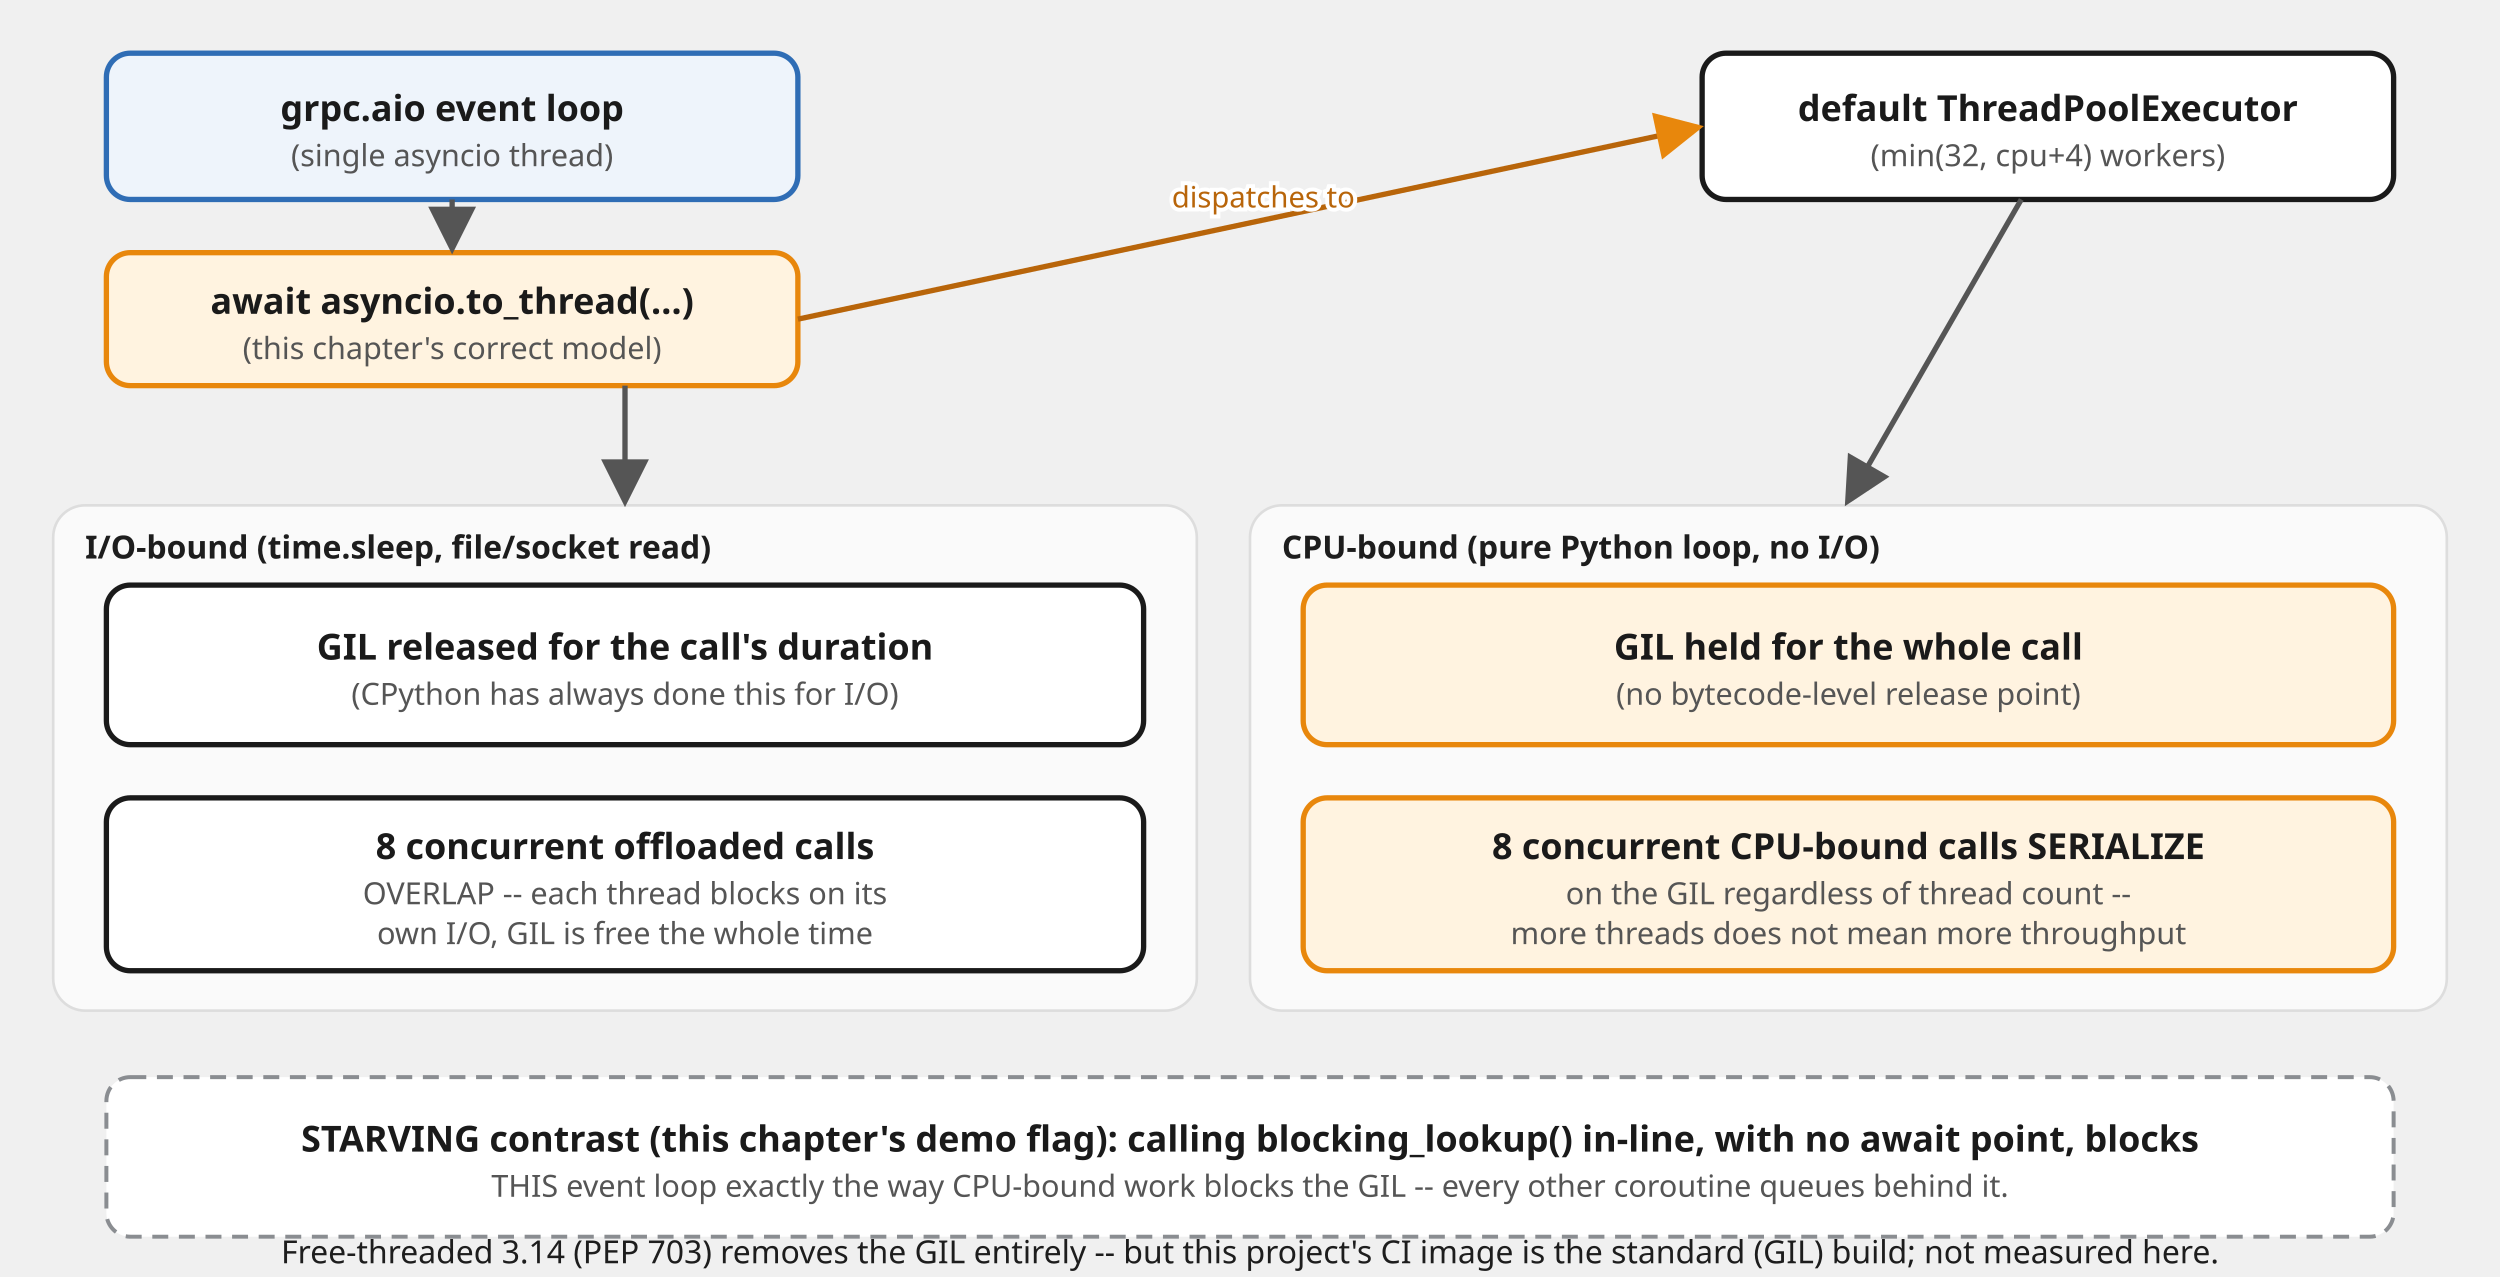
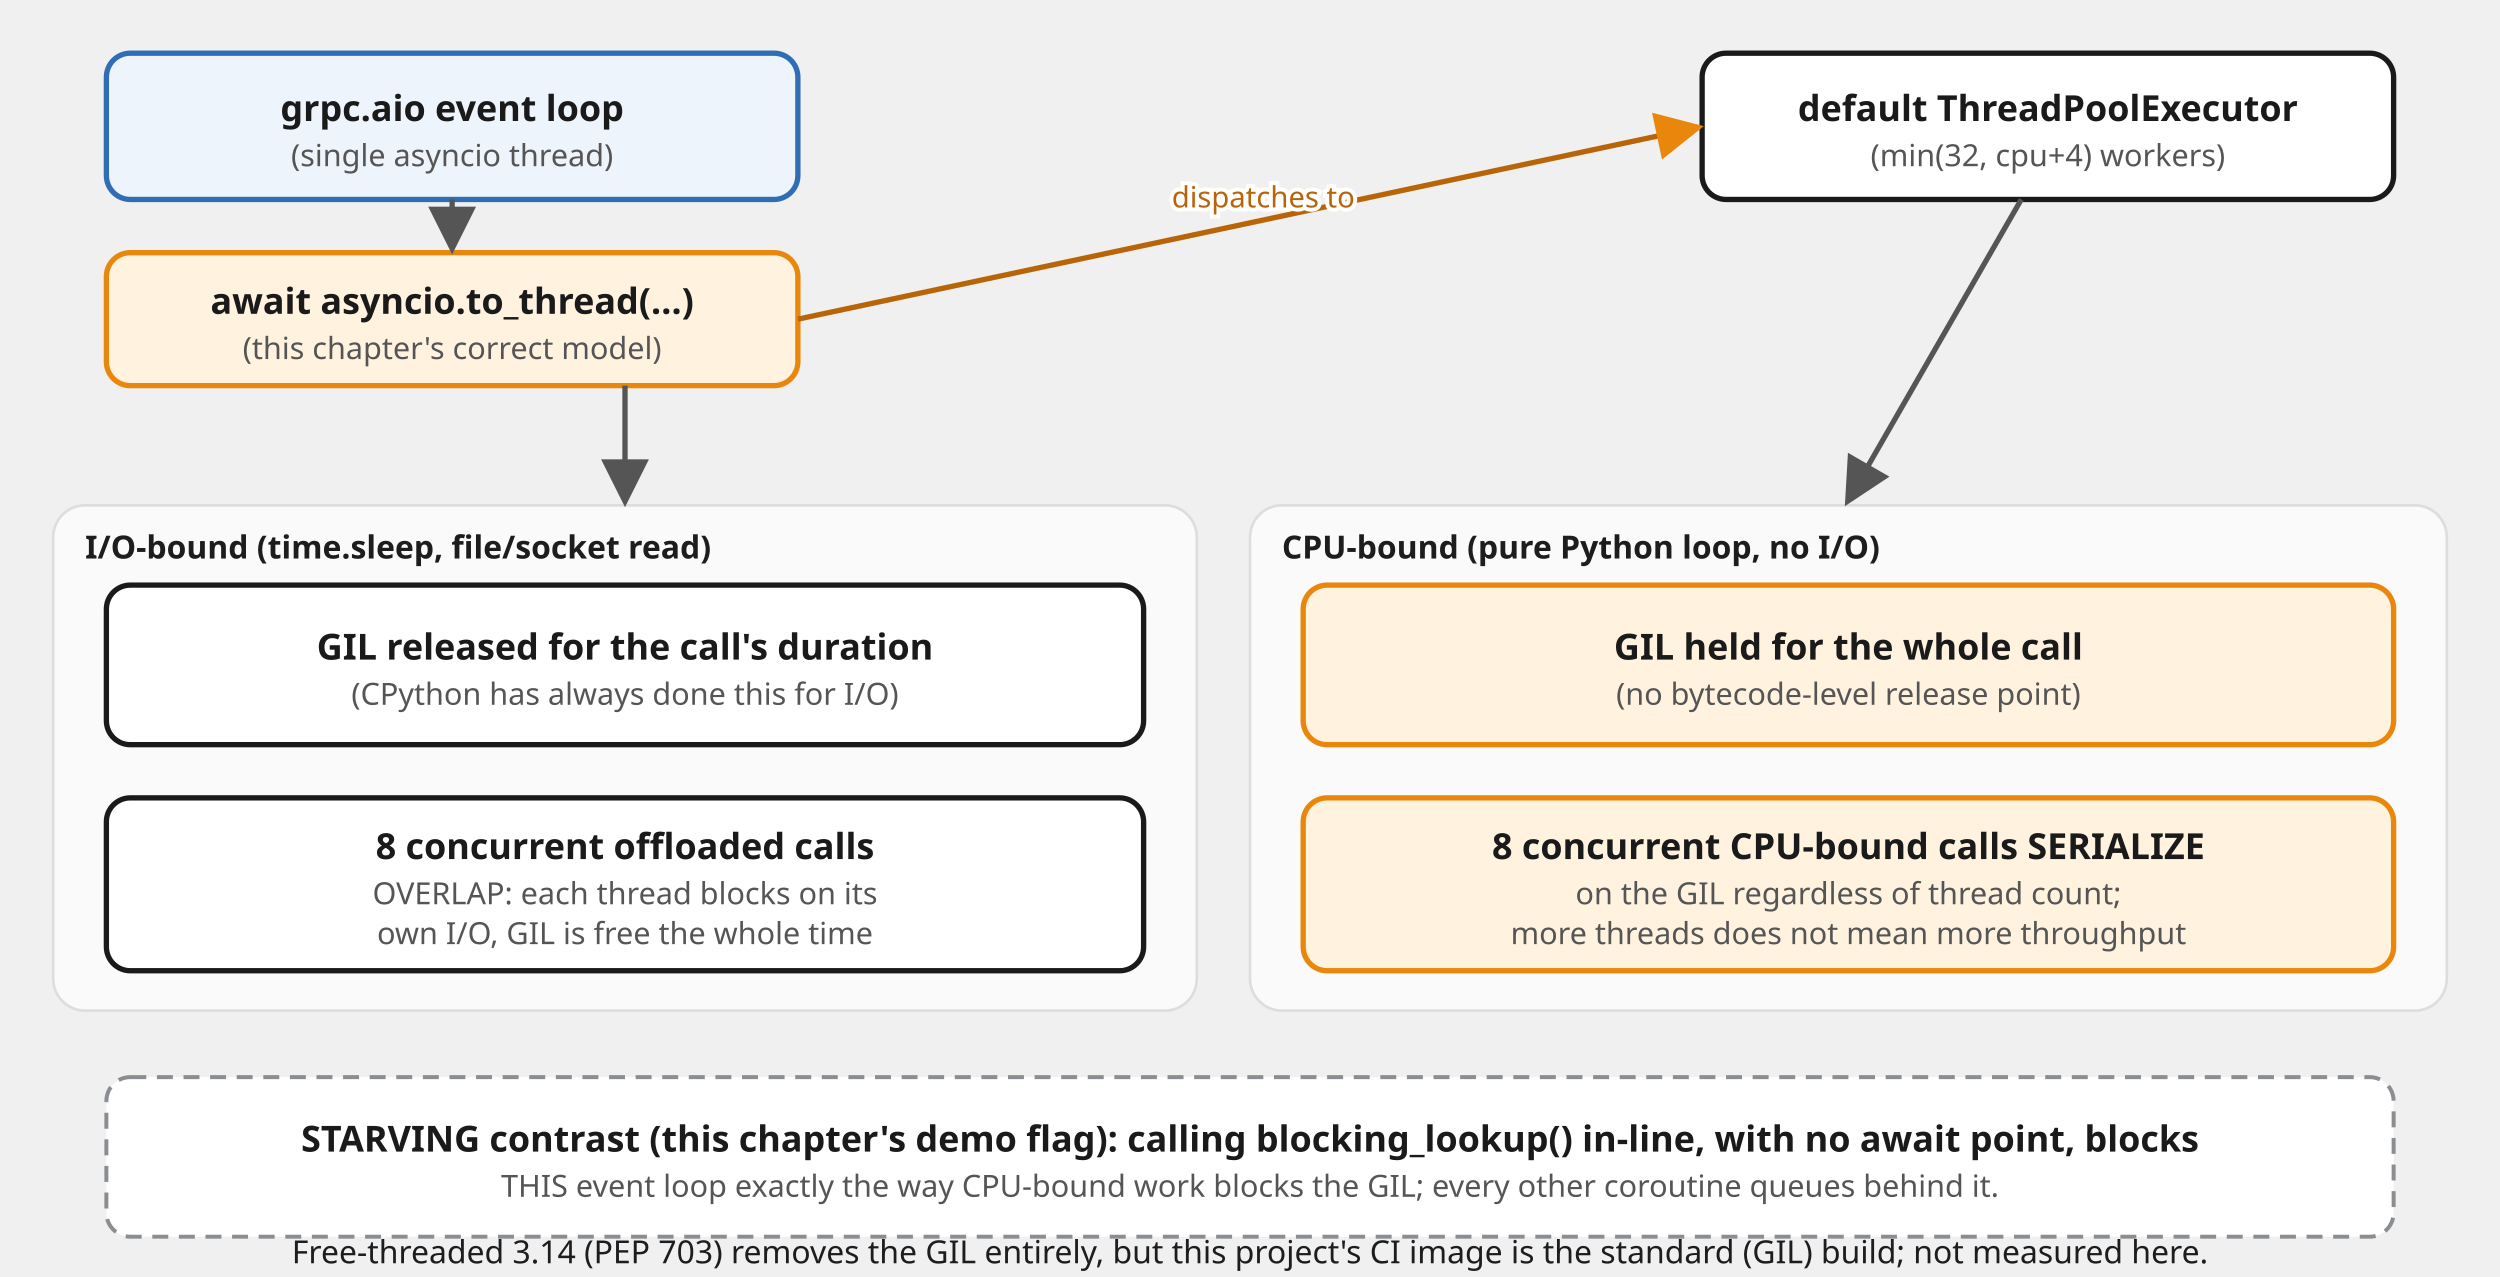
<svg xmlns="http://www.w3.org/2000/svg" viewBox="0 0 940 480" font-family="'Red Hat Text', system-ui, sans-serif" role="img">
  <defs>
    <marker id="a" viewBox="0 0 10 10" refX="8.5" refY="5" markerWidth="9" markerHeight="9" orient="auto-start-reverse">
      <path d="M0,0 L10,5 L0,10 z" fill="#555" />
    </marker>
    <marker id="am" viewBox="0 0 10 10" refX="8.5" refY="5" markerWidth="9" markerHeight="9" orient="auto-start-reverse">
      <path d="M0,0 L10,5 L0,10 z" fill="#e8870c" />
    </marker>
  </defs>
  <rect x="20" y="190" width="430" height="190" rx="12" fill="#fafafa" stroke="#ddd" />
  <text x="32" y="210" font-size="12" font-weight="700" fill="#1d1d1d">I/O-bound (time.sleep, file/socket read)</text>
  <rect x="470" y="190" width="450" height="190" rx="12" fill="#fafafa" stroke="#ddd" />
  <text x="482" y="210" font-size="12" font-weight="700" fill="#1d1d1d">CPU-bound (pure Python loop, no I/O)</text>
  <rect x="40" y="20" width="260" height="55" rx="9" fill="#eef4fb" stroke="#2f6db5" stroke-width="2" />
  <text x="170.0" y="45.5" font-size="13.5" font-weight="700" fill="#1a1a1a" text-anchor="middle">grpc.aio event loop</text>
  <text x="170.0" y="62.5" font-size="11.5" fill="#555555" text-anchor="middle">(single asyncio thread)</text>
  <rect x="40" y="95" width="260" height="50" rx="9" fill="#fff3e0" stroke="#e8870c" stroke-width="2" />
  <text x="170.0" y="118.0" font-size="13.5" font-weight="700" fill="#1a1a1a" text-anchor="middle">await asyncio.to_thread(...)</text>
  <text x="170.0" y="135.0" font-size="11.5" fill="#555555" text-anchor="middle">(this chapter's correct model)</text>
  <rect x="640" y="20" width="260" height="55" rx="9" fill="#ffffff" stroke="#1a1a1a" stroke-width="2" />
  <text x="770.0" y="45.5" font-size="13.5" font-weight="700" fill="#1a1a1a" text-anchor="middle">default ThreadPoolExecutor</text>
  <text x="770.0" y="62.5" font-size="11.5" fill="#555555" text-anchor="middle">(min(32, cpu+4) workers)</text>
  <rect x="40" y="220" width="390" height="60" rx="9" fill="#ffffff" stroke="#1a1a1a" stroke-width="2" />
  <text x="235.0" y="248.0" font-size="13.5" font-weight="700" fill="#1a1a1a" text-anchor="middle">GIL released for the call's duration</text>
  <text x="235.0" y="265.0" font-size="11.5" fill="#555555" text-anchor="middle">(CPython has always done this for I/O)</text>
  <rect x="40" y="300" width="390" height="65" rx="9" fill="#ffffff" stroke="#1a1a1a" stroke-width="2" />
  <text x="235.0" y="323.0" font-size="13.5" font-weight="700" fill="#1a1a1a" text-anchor="middle">8 concurrent offloaded calls</text>
-   <text x="235.0" y="340.0" font-size="11.5" fill="#555555" text-anchor="middle">OVERLAP -- each thread blocks on its</text>
+   <text x="235.0" y="340.0" font-size="11.5" fill="#555555" text-anchor="middle">OVERLAP: each thread blocks on its</text>
  <text x="235.0" y="355.0" font-size="11.5" fill="#555555" text-anchor="middle">own I/O, GIL is free the whole time</text>
  <rect x="490" y="220" width="410" height="60" rx="9" fill="#fff3e0" stroke="#e8870c" stroke-width="2" />
  <text x="695.0" y="248.0" font-size="13.5" font-weight="700" fill="#1a1a1a" text-anchor="middle">GIL held for the whole call</text>
  <text x="695.0" y="265.0" font-size="11.5" fill="#555555" text-anchor="middle">(no bytecode-level release point)</text>
  <rect x="490" y="300" width="410" height="65" rx="9" fill="#fff3e0" stroke="#e8870c" stroke-width="2" />
  <text x="695.0" y="323.0" font-size="13.5" font-weight="700" fill="#1a1a1a" text-anchor="middle">8 concurrent CPU-bound calls SERIALIZE</text>
-   <text x="695.0" y="340.0" font-size="11.5" fill="#555555" text-anchor="middle">on the GIL regardless of thread count --</text>
+   <text x="695.0" y="340.0" font-size="11.5" fill="#555555" text-anchor="middle">on the GIL regardless of thread count;</text>
  <text x="695.0" y="355.0" font-size="11.5" fill="#555555" text-anchor="middle">more threads does not mean more throughput</text>
  <rect x="40" y="405" width="860" height="60" rx="9" fill="#ffffff" stroke="#8a8d91" stroke-width="1.5" stroke-dasharray="6 4" />
  <text x="470.0" y="433.0" font-size="13.5" font-weight="700" fill="#1a1a1a" text-anchor="middle">STARVING contrast (this chapter's demo flag): calling blocking_lookup() in-line, with no await point, blocks</text>
-   <text x="470.0" y="450.0" font-size="11.5" fill="#555555" text-anchor="middle">THIS event loop exactly the way CPU-bound work blocks the GIL -- every other coroutine queues behind it.</text>
+   <text x="470.0" y="450.0" font-size="11.5" fill="#555555" text-anchor="middle">THIS event loop exactly the way CPU-bound work blocks the GIL; every other coroutine queues behind it.</text>
  <path d="M170,75 L170,93" fill="none" stroke="#555" stroke-width="2" marker-end="url(#a)" />
  <path d="M300,120 L638,48" fill="none" stroke="#b8650a" stroke-width="2" marker-end="url(#am)" />
  <text x="475.0" y="78.0" font-size="11" fill="#ffffff" stroke="#ffffff" stroke-width="3" paint-order="stroke" text-anchor="middle">dispatches to</text>
  <text x="475.0" y="78.0" font-size="11" fill="#b8650a" text-anchor="middle">dispatches to</text>
  <path d="M235,145 L235,188" fill="none" stroke="#555" stroke-width="2" marker-end="url(#a)" />
  <path d="M760,75 L695,188" fill="none" stroke="#555" stroke-width="2" marker-end="url(#a)" />
-   <text x="470" y="475" font-size="12" fill="#1d1d1d" text-anchor="middle">Free-threaded 3.14 (PEP 703) removes the GIL entirely -- but this project's CI image is the standard (GIL) build; not measured here.</text>
+   <text x="470" y="475" font-size="12" fill="#1d1d1d" text-anchor="middle">Free-threaded 3.14 (PEP 703) removes the GIL entirely, but this project's CI image is the standard (GIL) build; not measured here.</text>
</svg>
